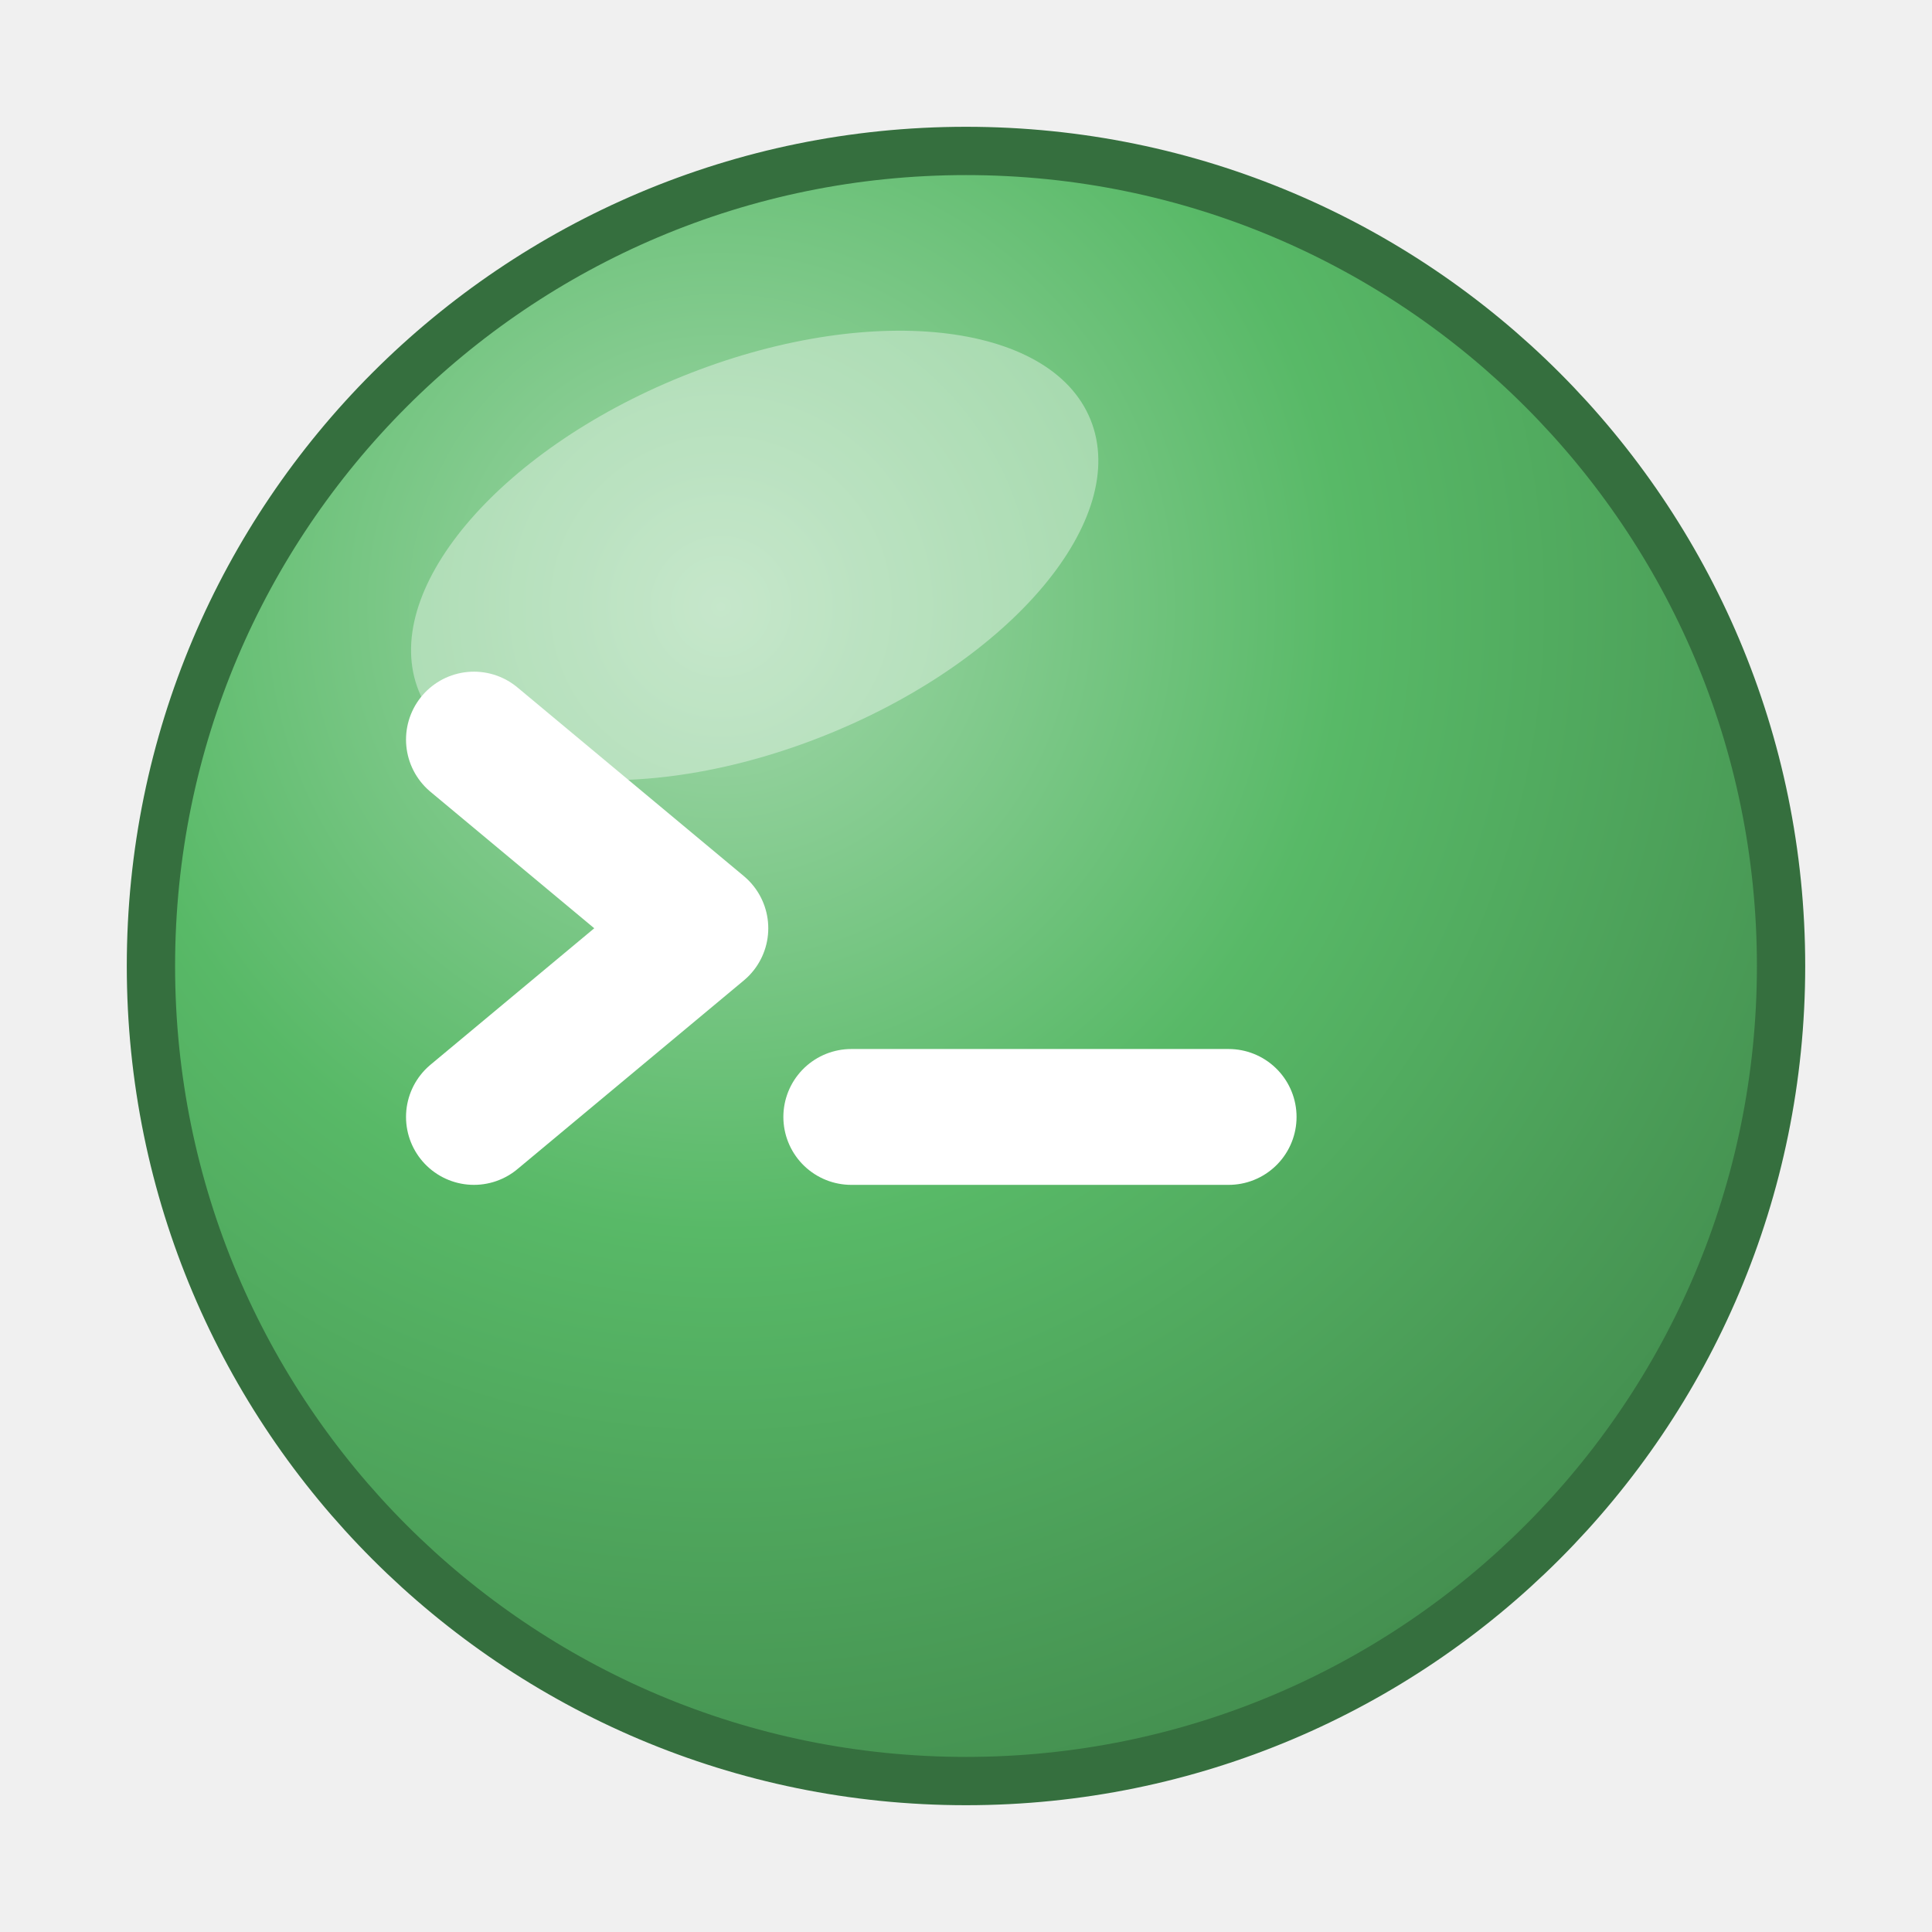
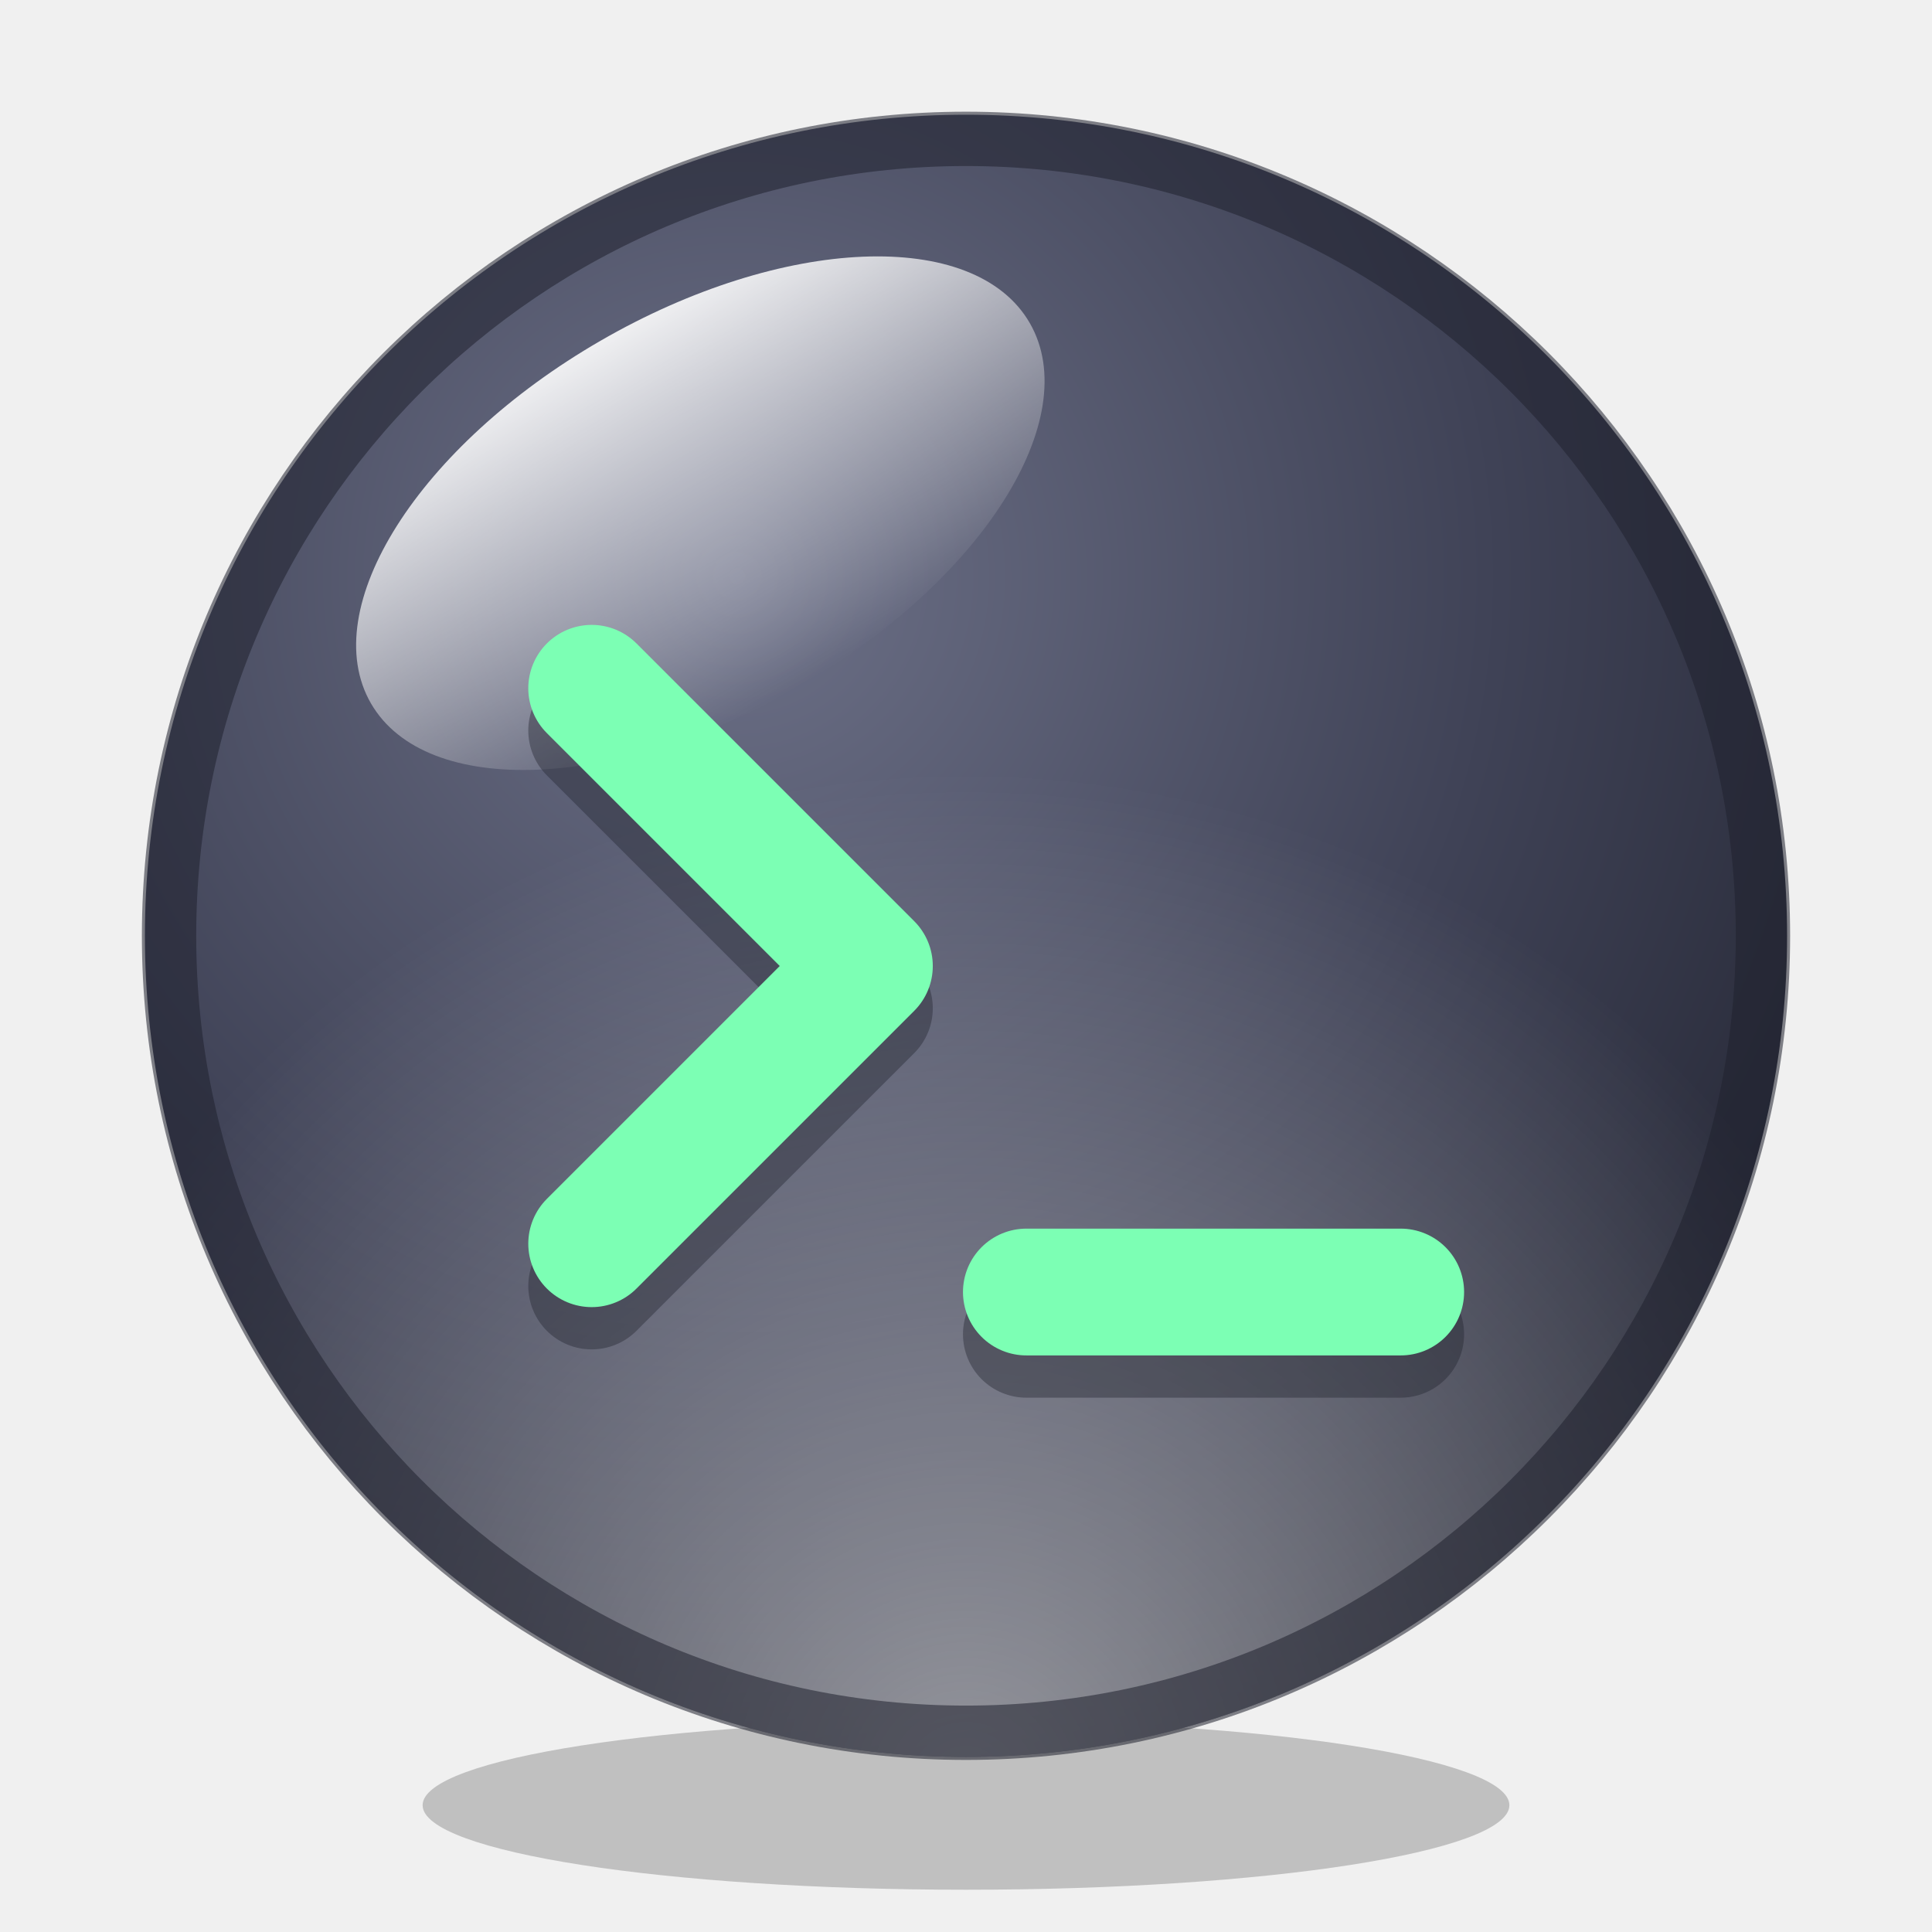
<svg xmlns="http://www.w3.org/2000/svg" width="32" height="32" viewBox="0 0 32 32">
  <defs>
-     <radialGradient id="b-terminal" cx=".35" cy=".28" r=".85">
-       <stop offset="0" stop-color="#A3D8AB" />
-       <stop offset=".45" stop-color="#58B967" />
-       <stop offset="1" stop-color="#3F854A" />
+     <radialGradient id="b-terminal" cx=".36" cy=".28" r=".85">
+       <stop offset="0" stop-color="#6D7188" />
+       <stop offset=".55" stop-color="#3F4256" />
+       <stop offset="1" stop-color="#20222E" />
    </radialGradient>
+     <radialGradient id="b-terminal-r" cx=".5" cy="1.02" r=".62">
+       <stop offset="0" stop-color="#FFFFFF" stop-opacity=".5" />
+       <stop offset="1" stop-color="#FFFFFF" stop-opacity="0" />
+     </radialGradient>
+     <linearGradient id="b-terminal-s" x1="0" y1="0" x2="0" y2="1">
+       <stop offset="0" stop-color="#FFFFFF" stop-opacity=".9" />
+       <stop offset="1" stop-color="#FFFFFF" stop-opacity="0" />
+     </linearGradient>
  </defs>
-   <circle cx="16" cy="16" r="13.5" fill="url(#b-terminal)" stroke="#356F3E" stroke-width=".8" />
-   <ellipse cx="12.5" cy="9.2" rx="6" ry="3.2" fill="#FFFFFF" fill-opacity=".38" transform="rotate(-22 12.5 9.2)" />
-   <g transform="translate(-3.4 -2.75) scale(1.25)" fill="#FFFFFF" stroke-linecap="round" stroke-linejoin="round">
-     <path d="M9 12l3 2.5-3 2.5M14 17h5" fill="none" stroke="#FFFFFF" stroke-width="1.8" stroke-linecap="round" stroke-linejoin="round" />
+   <ellipse cx="16" cy="29.9" rx="9" ry="1.4" fill="#000" opacity=".2" />
+   <circle cx="16" cy="15.5" r="13.6" fill="url(#b-terminal)" />
+   <circle cx="16" cy="15.5" r="13.6" fill="url(#b-terminal-r)" />
+   <circle cx="16" cy="15.5" r="13.2" fill="none" stroke="#20222E" stroke-opacity=".55" stroke-width=".9" />
+   <ellipse cx="11.6" cy="8.5" rx="6.3" ry="3.3" fill="url(#b-terminal-s)" transform="rotate(-30 11.6 8.5)" />
+   <g transform="translate(16 16)">
+     <g transform="translate(0 .7)" opacity=".4">
+       <path d="M-6.2 -4.6L-1.6 0L-6.2 4.6M1 5.4H7.2" fill="none" stroke="#20222E" stroke-width="2.1" stroke-linecap="round" stroke-linejoin="round" />
+     </g>
+     <path d="M-6.2 -4.6L-1.6 0L-6.2 4.6M1 5.4H7.2" fill="none" stroke="#7CFFB4" stroke-width="2.1" stroke-linecap="round" stroke-linejoin="round" />
  </g>
</svg>
